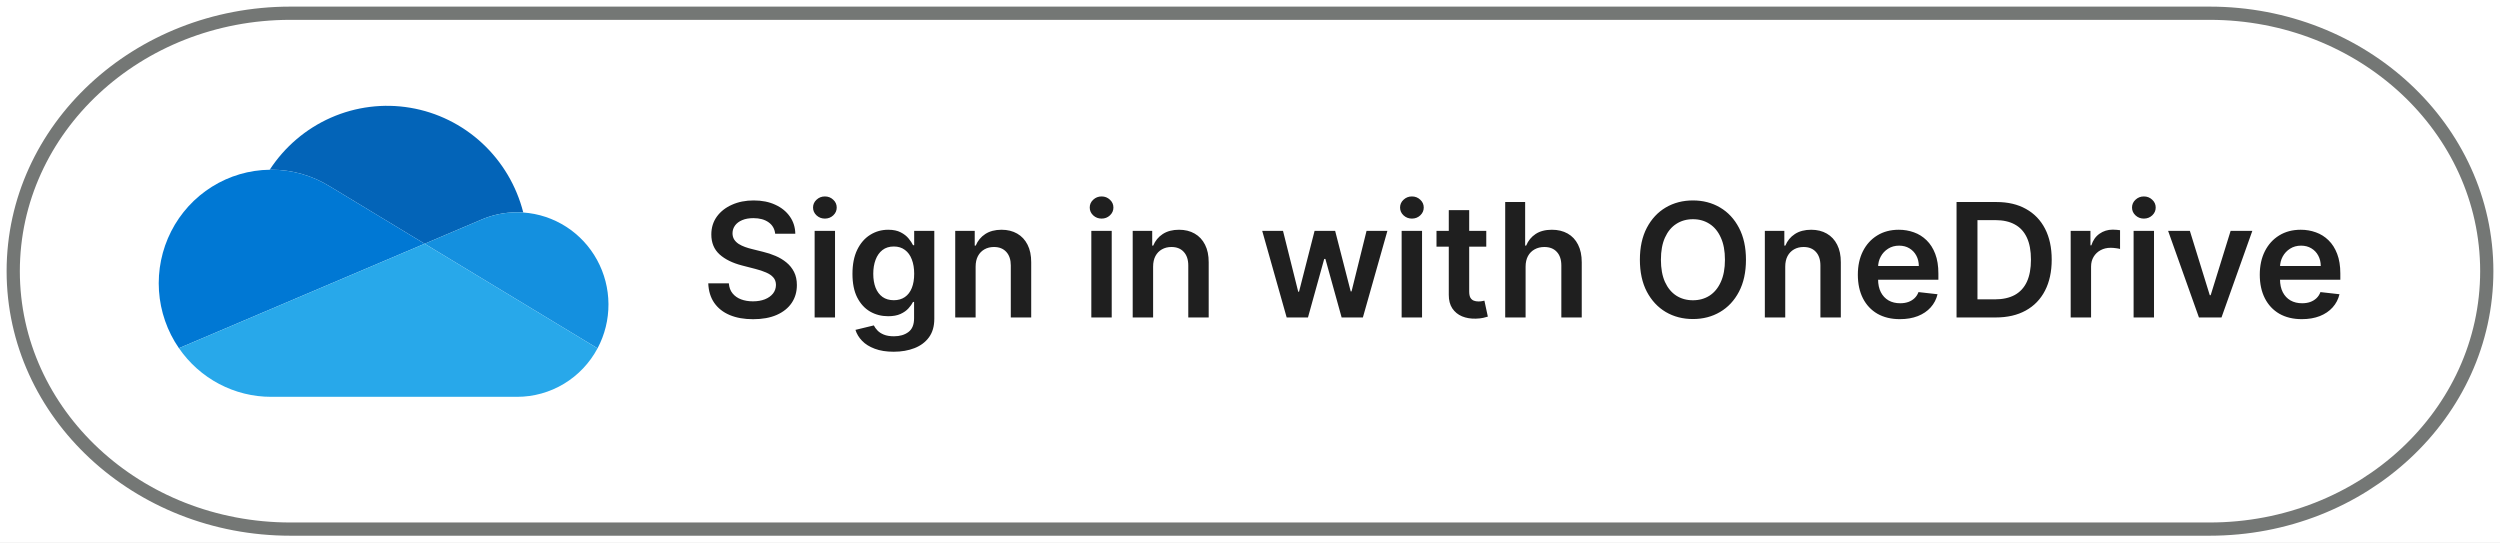
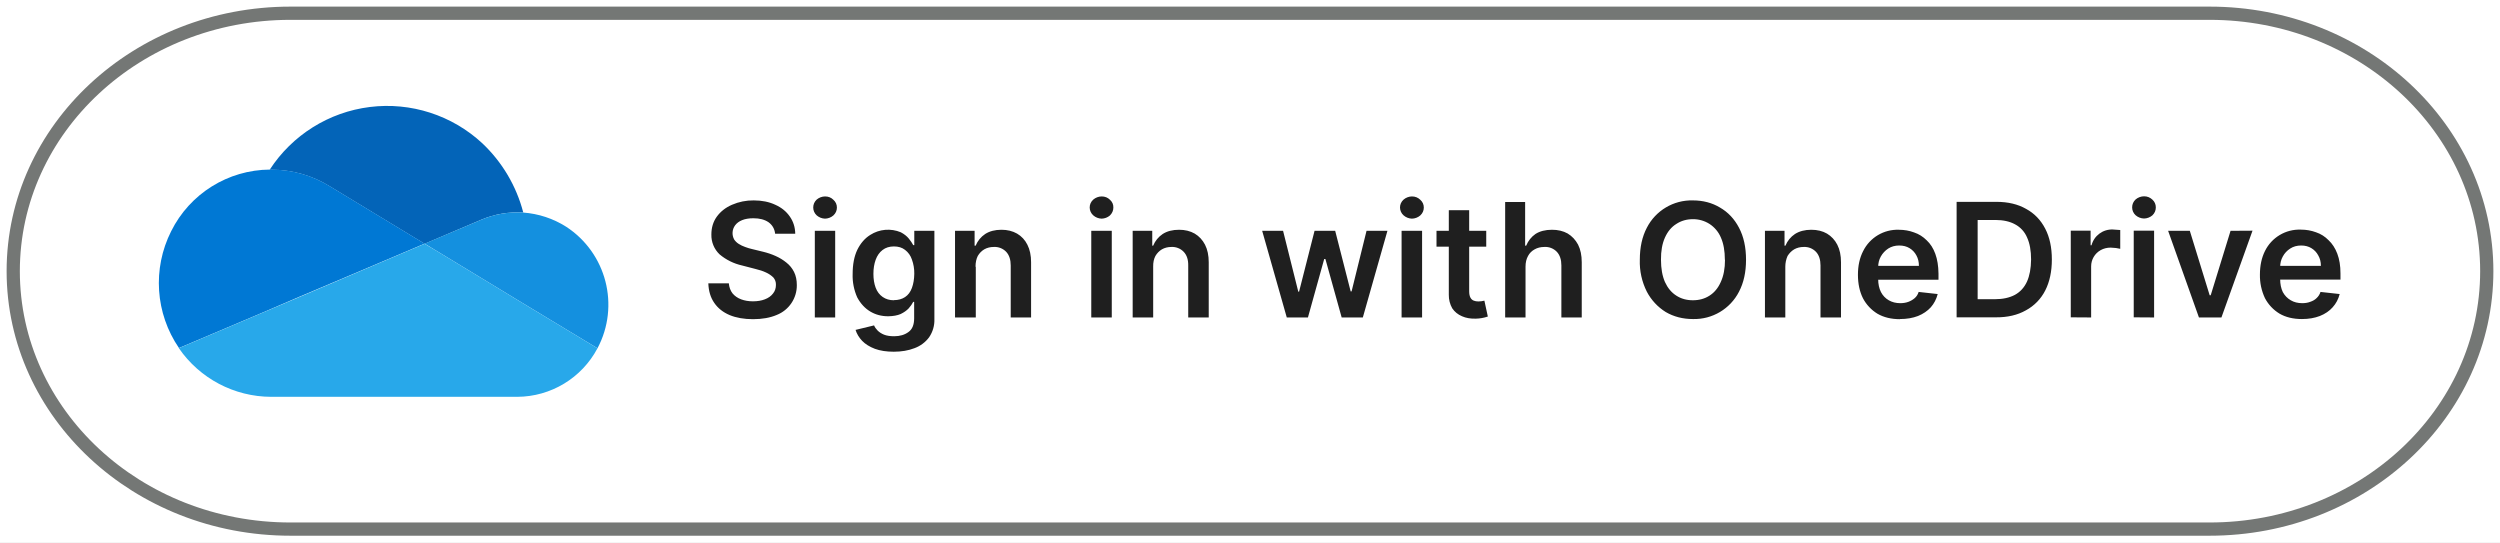
- <svg xmlns="http://www.w3.org/2000/svg" width="189" height="41" viewBox="0 0 189 41" fill="none">
-   <g clip-path="url(#clip0_1_24)">
-     <rect width="189" height="41" fill="white" />
-     <path d="M167.043 1H21.957C10.383 1 1 9.73 1 20.5C1 31.27 10.383 40 21.957 40H167.043C178.617 40 188 31.27 188 20.5C188 9.73 178.617 1 167.043 1Z" fill="white" />
-     <path d="M167.043 1H21.957C10.383 1 1 9.73 1 20.5C1 31.27 10.383 40 21.957 40H167.043C178.617 40 188 31.27 188 20.5C188 9.73 178.617 1 167.043 1Z" stroke="#747775" />
-     <g clip-path="url(#clip1_1_24)">
-       <path d="M24.965 14.11L24.965 14.108L32.103 18.427L36.356 16.619C37.22 16.241 38.152 16.048 39.094 16.049C39.251 16.049 39.406 16.056 39.56 16.066C39.049 14.053 37.969 12.232 36.453 10.826C34.936 9.42 33.048 8.489 31.018 8.147C28.988 7.804 26.903 8.065 25.016 8.896C23.13 9.728 21.523 11.095 20.391 12.832C20.428 12.832 20.464 12.829 20.5 12.829C22.077 12.827 23.624 13.271 24.965 14.11Z" fill="#0364B8" />
-       <path d="M24.965 14.108L24.965 14.11C23.624 13.271 22.077 12.827 20.5 12.829C20.464 12.829 20.428 12.832 20.391 12.832C18.848 12.851 17.338 13.295 16.025 14.116C14.712 14.937 13.645 16.103 12.94 17.49C12.234 18.877 11.916 20.433 12.019 21.989C12.123 23.545 12.644 25.043 13.527 26.322L19.821 23.647L22.619 22.457L28.849 19.809L32.103 18.427L24.965 14.108Z" fill="#0078D4" />
-       <path d="M39.56 16.066C39.406 16.056 39.251 16.049 39.094 16.049C38.152 16.048 37.221 16.242 36.356 16.619L32.103 18.427L33.336 19.173L37.379 21.619L39.143 22.686L45.174 26.334C45.722 25.307 46.006 24.157 46 22.99C45.994 21.823 45.698 20.676 45.139 19.654C44.581 18.632 43.777 17.768 42.803 17.142C41.828 16.515 40.713 16.145 39.56 16.066Z" fill="#1490DF" />
-       <path d="M39.143 22.686L37.379 21.619L33.336 19.173L32.103 18.427L28.849 19.809L22.619 22.457L19.821 23.647L13.527 26.322C14.309 27.458 15.352 28.386 16.566 29.026C17.78 29.667 19.13 30.001 20.5 30H39.094C40.34 30 41.564 29.66 42.635 29.014C43.705 28.369 44.583 27.443 45.174 26.334L39.143 22.686Z" fill="#28A8EA" />
+ <svg xmlns="http://www.w3.org/2000/svg" width="189" height="41" fill="none" viewBox="0 0 189 41">
+   <g clip-path="url(#a)">
+     <path fill="#fff" d="M0 0h189v41H0z" />
+     <path fill="#fff" d="M167.04 1H21.96C10.38 1 1 9.73 1 20.5S10.38 40 21.96 40h145.08C178.62 40 188 31.27 188 20.5S178.62 1 167.04 1" />
+     <path stroke="#747775" d="M167.04 1H21.96C10.38 1 1 9.73 1 20.5S10.38 40 21.96 40h145.08C178.62 40 188 31.27 188 20.5S178.62 1 167.04 1Z" />
+     <g clip-path="url(#b)">
+       <path fill="#0364B8" d="m24.97 14.11 7.13 4.32 4.26-1.81a7 7 0 0 1 3.2-.55 11 11 0 0 0-3.1-5.24 10.58 10.58 0 0 0-16.07 2h.11a8.4 8.4 0 0 1 4.47 1.28" />
+       <path fill="#0078D4" d="M24.97 14.1a8.4 8.4 0 0 0-4.47-1.28h-.1a8.4 8.4 0 0 0-7.46 4.66 8.7 8.7 0 0 0 .59 8.83l6.3-2.67 2.79-1.2 6.23-2.64 3.25-1.38z" />
+       <path fill="#1490DF" d="M39.56 16.07a7 7 0 0 0-3.2.55l-4.26 1.8 1.24.75 4.04 2.45 1.76 1.07 6.03 3.64a7.03 7.03 0 0 0-2.37-9.19 7 7 0 0 0-3.24-1.07" />
+       <path fill="#28A8EA" d="m39.14 22.69-1.76-1.07-4.04-2.45-1.24-.74-3.25 1.38-6.23 2.65-2.8 1.19-6.3 2.67A8.5 8.5 0 0 0 20.5 30h18.6a6.9 6.9 0 0 0 6.07-3.67z" />
    </g>
-     <path d="M58.604 17.672C58.564 17.3 58.396 17.01 58.101 16.803C57.808 16.595 57.428 16.491 56.959 16.491C56.629 16.491 56.347 16.541 56.111 16.641C55.875 16.74 55.695 16.875 55.57 17.046C55.445 17.216 55.381 17.41 55.378 17.629C55.378 17.811 55.419 17.969 55.501 18.102C55.587 18.236 55.702 18.349 55.847 18.443C55.992 18.534 56.152 18.611 56.328 18.673C56.504 18.736 56.682 18.788 56.861 18.831L57.679 19.035C58.008 19.112 58.325 19.216 58.629 19.347C58.936 19.477 59.21 19.642 59.452 19.841C59.696 20.04 59.889 20.28 60.031 20.561C60.173 20.842 60.244 21.172 60.244 21.55C60.244 22.061 60.114 22.511 59.852 22.901C59.591 23.287 59.213 23.59 58.719 23.808C58.227 24.024 57.632 24.132 56.933 24.132C56.254 24.132 55.665 24.027 55.165 23.817C54.668 23.607 54.278 23.3 53.997 22.896C53.719 22.493 53.568 22.001 53.545 21.422H55.101C55.124 21.726 55.217 21.979 55.382 22.18C55.547 22.382 55.761 22.533 56.026 22.632C56.293 22.732 56.591 22.781 56.92 22.781C57.264 22.781 57.565 22.73 57.824 22.628C58.085 22.523 58.29 22.378 58.438 22.193C58.585 22.006 58.66 21.787 58.663 21.537C58.66 21.31 58.594 21.122 58.463 20.974C58.332 20.824 58.149 20.699 57.913 20.599C57.68 20.497 57.408 20.406 57.095 20.327L56.102 20.071C55.383 19.886 54.815 19.607 54.398 19.232C53.983 18.854 53.776 18.352 53.776 17.727C53.776 17.213 53.915 16.763 54.193 16.376C54.474 15.99 54.856 15.69 55.34 15.477C55.822 15.261 56.369 15.153 56.98 15.153C57.599 15.153 58.142 15.261 58.608 15.477C59.077 15.69 59.445 15.987 59.712 16.368C59.979 16.746 60.117 17.18 60.125 17.672H58.604ZM61.586 24V17.454H63.128V24H61.586ZM62.361 16.526C62.117 16.526 61.907 16.445 61.73 16.283C61.554 16.118 61.466 15.921 61.466 15.69C61.466 15.457 61.554 15.26 61.73 15.098C61.907 14.933 62.117 14.851 62.361 14.851C62.608 14.851 62.819 14.933 62.992 15.098C63.168 15.26 63.256 15.457 63.256 15.69C63.256 15.921 63.168 16.118 62.992 16.283C62.819 16.445 62.608 16.526 62.361 16.526ZM67.561 26.591C67.007 26.591 66.531 26.516 66.133 26.365C65.736 26.217 65.416 26.018 65.175 25.768C64.933 25.518 64.766 25.241 64.672 24.938L66.061 24.601C66.124 24.729 66.215 24.855 66.334 24.98C66.453 25.108 66.614 25.213 66.815 25.296C67.02 25.381 67.277 25.423 67.587 25.423C68.024 25.423 68.386 25.317 68.673 25.104C68.96 24.893 69.104 24.547 69.104 24.064V22.824H69.027C68.947 22.983 68.831 23.146 68.678 23.314C68.527 23.482 68.327 23.622 68.077 23.736C67.829 23.849 67.519 23.906 67.144 23.906C66.641 23.906 66.185 23.788 65.776 23.553C65.369 23.314 65.046 22.959 64.804 22.487C64.565 22.013 64.446 21.419 64.446 20.706C64.446 19.987 64.565 19.381 64.804 18.886C65.046 18.389 65.371 18.013 65.78 17.757C66.189 17.499 66.645 17.369 67.148 17.369C67.531 17.369 67.847 17.435 68.094 17.565C68.344 17.693 68.543 17.848 68.69 18.03C68.838 18.209 68.95 18.378 69.027 18.537H69.112V17.454H70.633V24.107C70.633 24.666 70.5 25.129 70.233 25.496C69.966 25.862 69.601 26.136 69.138 26.318C68.675 26.5 68.149 26.591 67.561 26.591ZM67.574 22.696C67.901 22.696 68.179 22.616 68.409 22.457C68.639 22.298 68.814 22.07 68.933 21.771C69.053 21.473 69.112 21.115 69.112 20.697C69.112 20.285 69.053 19.925 68.933 19.615C68.817 19.305 68.644 19.065 68.413 18.895C68.186 18.722 67.906 18.635 67.574 18.635C67.23 18.635 66.943 18.724 66.713 18.903C66.483 19.082 66.31 19.328 66.193 19.641C66.077 19.95 66.019 20.303 66.019 20.697C66.019 21.098 66.077 21.449 66.193 21.75C66.312 22.048 66.487 22.281 66.717 22.449C66.95 22.614 67.236 22.696 67.574 22.696ZM73.757 20.165V24H72.215V17.454H73.689V18.567H73.766C73.916 18.2 74.156 17.909 74.486 17.693C74.818 17.477 75.229 17.369 75.717 17.369C76.169 17.369 76.562 17.466 76.898 17.659C77.236 17.852 77.497 18.132 77.682 18.499C77.869 18.865 77.962 19.31 77.959 19.832V24H76.416V20.071C76.416 19.634 76.303 19.291 76.075 19.044C75.851 18.797 75.54 18.673 75.142 18.673C74.872 18.673 74.632 18.733 74.422 18.852C74.215 18.969 74.051 19.138 73.932 19.359C73.815 19.581 73.757 19.849 73.757 20.165ZM82.504 24V17.454H84.046V24H82.504ZM83.279 16.526C83.035 16.526 82.825 16.445 82.648 16.283C82.472 16.118 82.384 15.921 82.384 15.69C82.384 15.457 82.472 15.26 82.648 15.098C82.825 14.933 83.035 14.851 83.279 14.851C83.526 14.851 83.737 14.933 83.91 15.098C84.086 15.26 84.174 15.457 84.174 15.69C84.174 15.921 84.086 16.118 83.91 16.283C83.737 16.445 83.526 16.526 83.279 16.526ZM87.175 20.165V24H85.632V17.454H87.107V18.567H87.184C87.334 18.2 87.574 17.909 87.904 17.693C88.236 17.477 88.647 17.369 89.135 17.369C89.587 17.369 89.981 17.466 90.316 17.659C90.654 17.852 90.915 18.132 91.1 18.499C91.287 18.865 91.38 19.31 91.377 19.832V24H89.834V20.071C89.834 19.634 89.721 19.291 89.493 19.044C89.269 18.797 88.958 18.673 88.56 18.673C88.29 18.673 88.05 18.733 87.84 18.852C87.632 18.969 87.469 19.138 87.35 19.359C87.233 19.581 87.175 19.849 87.175 20.165ZM97.272 24L95.423 17.454H96.995L98.146 22.057H98.206L99.382 17.454H100.937L102.113 22.031H102.177L103.311 17.454H104.887L103.034 24H101.427L100.2 19.577H100.11L98.883 24H97.272ZM105.964 24V17.454H107.507V24H105.964ZM106.74 16.526C106.496 16.526 106.286 16.445 106.109 16.283C105.933 16.118 105.845 15.921 105.845 15.69C105.845 15.457 105.933 15.26 106.109 15.098C106.286 14.933 106.496 14.851 106.74 14.851C106.987 14.851 107.197 14.933 107.371 15.098C107.547 15.26 107.635 15.457 107.635 15.69C107.635 15.921 107.547 16.118 107.371 16.283C107.197 16.445 106.987 16.526 106.74 16.526ZM112.362 17.454V18.648H108.599V17.454H112.362ZM109.528 15.886H111.071V22.031C111.071 22.239 111.102 22.398 111.164 22.509C111.23 22.616 111.315 22.69 111.42 22.73C111.525 22.77 111.642 22.79 111.77 22.79C111.866 22.79 111.954 22.783 112.034 22.768C112.116 22.754 112.179 22.741 112.221 22.73L112.481 23.936C112.399 23.965 112.281 23.996 112.127 24.03C111.977 24.064 111.792 24.084 111.574 24.09C111.187 24.101 110.839 24.043 110.529 23.915C110.22 23.784 109.974 23.582 109.792 23.31C109.613 23.037 109.525 22.696 109.528 22.287V15.886ZM115.335 20.165V24H113.793V15.273H115.301V18.567H115.378C115.531 18.197 115.768 17.906 116.089 17.693C116.413 17.477 116.825 17.369 117.325 17.369C117.78 17.369 118.176 17.465 118.514 17.655C118.852 17.845 119.114 18.124 119.298 18.49C119.486 18.857 119.58 19.304 119.58 19.832V24H118.037V20.071C118.037 19.631 117.923 19.288 117.696 19.044C117.472 18.797 117.156 18.673 116.75 18.673C116.477 18.673 116.233 18.733 116.017 18.852C115.804 18.969 115.636 19.138 115.514 19.359C115.395 19.581 115.335 19.849 115.335 20.165ZM131.995 19.636C131.995 20.577 131.819 21.382 131.467 22.053C131.117 22.72 130.64 23.232 130.035 23.587C129.433 23.942 128.749 24.119 127.985 24.119C127.221 24.119 126.536 23.942 125.931 23.587C125.329 23.229 124.852 22.716 124.499 22.048C124.15 21.378 123.975 20.574 123.975 19.636C123.975 18.696 124.15 17.892 124.499 17.224C124.852 16.554 125.329 16.041 125.931 15.686C126.536 15.331 127.221 15.153 127.985 15.153C128.749 15.153 129.433 15.331 130.035 15.686C130.64 16.041 131.117 16.554 131.467 17.224C131.819 17.892 131.995 18.696 131.995 19.636ZM130.406 19.636C130.406 18.974 130.302 18.416 130.094 17.962C129.89 17.504 129.606 17.159 129.242 16.926C128.879 16.69 128.46 16.572 127.985 16.572C127.511 16.572 127.092 16.69 126.728 16.926C126.364 17.159 126.079 17.504 125.871 17.962C125.667 18.416 125.565 18.974 125.565 19.636C125.565 20.298 125.667 20.858 125.871 21.315C126.079 21.77 126.364 22.115 126.728 22.351C127.092 22.584 127.511 22.7 127.985 22.7C128.46 22.7 128.879 22.584 129.242 22.351C129.606 22.115 129.89 21.77 130.094 21.315C130.302 20.858 130.406 20.298 130.406 19.636ZM134.964 20.165V24H133.422V17.454H134.896V18.567H134.973C135.123 18.2 135.363 17.909 135.693 17.693C136.025 17.477 136.436 17.369 136.924 17.369C137.376 17.369 137.77 17.466 138.105 17.659C138.443 17.852 138.704 18.132 138.889 18.499C139.076 18.865 139.169 19.31 139.166 19.832V24H137.623V20.071C137.623 19.634 137.51 19.291 137.282 19.044C137.058 18.797 136.747 18.673 136.349 18.673C136.079 18.673 135.839 18.733 135.629 18.852C135.422 18.969 135.258 19.138 135.139 19.359C135.022 19.581 134.964 19.849 134.964 20.165ZM143.632 24.128C142.975 24.128 142.409 23.991 141.931 23.719C141.457 23.443 141.092 23.054 140.836 22.551C140.581 22.046 140.453 21.45 140.453 20.766C140.453 20.092 140.581 19.501 140.836 18.993C141.095 18.482 141.456 18.084 141.919 17.8C142.382 17.513 142.926 17.369 143.551 17.369C143.954 17.369 144.335 17.435 144.693 17.565C145.054 17.693 145.372 17.892 145.647 18.162C145.926 18.432 146.145 18.776 146.304 19.193C146.463 19.608 146.542 20.102 146.542 20.676V21.149H141.177V20.109H145.064C145.061 19.814 144.997 19.551 144.872 19.321C144.747 19.088 144.572 18.905 144.348 18.771C144.126 18.638 143.868 18.571 143.572 18.571C143.257 18.571 142.98 18.648 142.741 18.801C142.502 18.952 142.316 19.151 142.183 19.398C142.052 19.642 141.985 19.91 141.983 20.203V21.111C141.983 21.491 142.052 21.818 142.191 22.091C142.331 22.361 142.525 22.568 142.775 22.713C143.025 22.855 143.318 22.926 143.653 22.926C143.877 22.926 144.081 22.895 144.262 22.832C144.444 22.767 144.602 22.672 144.735 22.547C144.869 22.422 144.97 22.267 145.038 22.082L146.478 22.244C146.387 22.625 146.214 22.957 145.958 23.241C145.706 23.523 145.382 23.741 144.987 23.898C144.592 24.051 144.14 24.128 143.632 24.128ZM150.873 24H147.915V15.273H150.933C151.799 15.273 152.543 15.447 153.165 15.797C153.79 16.143 154.271 16.642 154.606 17.293C154.941 17.943 155.109 18.722 155.109 19.628C155.109 20.537 154.94 21.318 154.602 21.972C154.266 22.625 153.782 23.126 153.148 23.476C152.518 23.825 151.759 24 150.873 24ZM149.496 22.632H150.796C151.404 22.632 151.911 22.521 152.317 22.3C152.724 22.075 153.029 21.741 153.234 21.298C153.438 20.852 153.54 20.296 153.54 19.628C153.54 18.96 153.438 18.406 153.234 17.966C153.029 17.523 152.727 17.192 152.326 16.973C151.928 16.751 151.434 16.641 150.843 16.641H149.496V22.632ZM156.543 24V17.454H158.038V18.546H158.107C158.226 18.168 158.43 17.876 158.72 17.672C159.013 17.465 159.347 17.361 159.722 17.361C159.807 17.361 159.902 17.365 160.007 17.374C160.115 17.379 160.205 17.389 160.276 17.403V18.822C160.21 18.8 160.107 18.78 159.964 18.763C159.825 18.743 159.69 18.733 159.56 18.733C159.278 18.733 159.026 18.794 158.801 18.916C158.58 19.035 158.405 19.202 158.277 19.415C158.149 19.628 158.085 19.874 158.085 20.152V24H156.543ZM161.3 24V17.454H162.843V24H161.3ZM162.076 16.526C161.832 16.526 161.621 16.445 161.445 16.283C161.269 16.118 161.181 15.921 161.181 15.69C161.181 15.457 161.269 15.26 161.445 15.098C161.621 14.933 161.832 14.851 162.076 14.851C162.323 14.851 162.533 14.933 162.707 15.098C162.883 15.26 162.971 15.457 162.971 15.69C162.971 15.921 162.883 16.118 162.707 16.283C162.533 16.445 162.323 16.526 162.076 16.526ZM170.276 17.454L167.945 24H166.24L163.909 17.454H165.554L167.059 22.317H167.127L168.635 17.454H170.276ZM174.018 24.128C173.362 24.128 172.795 23.991 172.318 23.719C171.844 23.443 171.479 23.054 171.223 22.551C170.967 22.046 170.839 21.45 170.839 20.766C170.839 20.092 170.967 19.501 171.223 18.993C171.482 18.482 171.842 18.084 172.305 17.8C172.768 17.513 173.312 17.369 173.938 17.369C174.341 17.369 174.722 17.435 175.08 17.565C175.44 17.693 175.759 17.892 176.034 18.162C176.313 18.432 176.531 18.776 176.69 19.193C176.849 19.608 176.929 20.102 176.929 20.676V21.149H171.564V20.109H175.45C175.447 19.814 175.384 19.551 175.259 19.321C175.134 19.088 174.959 18.905 174.734 18.771C174.513 18.638 174.254 18.571 173.959 18.571C173.643 18.571 173.366 18.648 173.128 18.801C172.889 18.952 172.703 19.151 172.57 19.398C172.439 19.642 172.372 19.91 172.369 20.203V21.111C172.369 21.491 172.439 21.818 172.578 22.091C172.717 22.361 172.912 22.568 173.162 22.713C173.412 22.855 173.705 22.926 174.04 22.926C174.264 22.926 174.467 22.895 174.649 22.832C174.831 22.767 174.989 22.672 175.122 22.547C175.256 22.422 175.357 22.267 175.425 22.082L176.865 22.244C176.774 22.625 176.601 22.957 176.345 23.241C176.092 23.523 175.768 23.741 175.374 23.898C174.979 24.051 174.527 24.128 174.018 24.128Z" fill="#1F1F1F" />
+     <path fill="#1F1F1F" d="M58.6 17.67q-.06-.55-.5-.87-.44-.3-1.14-.3-.5 0-.85.14t-.54.4a1 1 0 0 0-.07 1.06q.13.2.35.34t.48.23q.26.1.53.16l.82.2q.5.12.95.32t.82.5q.37.29.58.71t.21.99a2.4 2.4 0 0 1-1.52 2.26q-.75.32-1.79.32-1.02 0-1.77-.31-.75-.32-1.16-.92-.42-.6-.45-1.48h1.55q.04.45.28.76.25.3.65.45t.89.15q.52 0 .9-.15.4-.15.62-.44.22-.27.22-.65a.8.8 0 0 0-.2-.57 2 2 0 0 0-.55-.37q-.34-.16-.81-.27l-1-.26a4 4 0 0 1-1.7-.84 2 2 0 0 1-.62-1.5q0-.78.41-1.35.43-.59 1.15-.9a4 4 0 0 1 1.64-.33q.93 0 1.63.33.7.31 1.1.89.4.57.41 1.3zm3 6.33v-6.55h1.54V24zm.77-7.47a1 1 0 0 1-.63-.25.8.8 0 0 1-.26-.59q0-.35.26-.6a1 1 0 0 1 .63-.24q.38 0 .63.25.27.24.27.59t-.27.6a1 1 0 0 1-.63.24m5.2 10.06q-.83 0-1.43-.22-.6-.23-.96-.6-.36-.38-.5-.83l1.4-.34q.08.2.26.38.18.19.49.32.3.12.77.12.65 0 1.08-.32.43-.3.43-1.04v-1.24h-.07q-.12.24-.35.5-.23.24-.6.42-.37.16-.94.17-.76 0-1.36-.36t-.98-1.06a4 4 0 0 1-.35-1.78q0-1.08.35-1.82.37-.75.98-1.13a2.5 2.5 0 0 1 2.31-.2q.38.2.6.47t.34.5h.08v-1.08h1.52v6.66a2.3 2.3 0 0 1-.4 1.39 2.4 2.4 0 0 1-1.1.82q-.69.27-1.57.27m.01-3.9q.49 0 .84-.23t.52-.69.18-1.07a3 3 0 0 0-.18-1.08 1.5 1.5 0 0 0-.52-.73q-.33-.26-.84-.26t-.86.27-.52.74-.17 1.06q0 .6.17 1.05t.53.7.85.25m6.19-2.53V24H72.2v-6.55h1.48v1.12h.08q.23-.55.72-.88.5-.32 1.23-.32.67 0 1.18.29.51.3.78.84.28.55.28 1.33V24h-1.54v-3.93q0-.66-.34-1.03a1.2 1.2 0 0 0-.94-.37q-.4 0-.72.18-.3.18-.49.5-.17.34-.17.81M82.5 24v-6.55h1.55V24zm.78-7.47a1 1 0 0 1-.63-.25.8.8 0 0 1-.27-.59q0-.35.27-.6a1 1 0 0 1 .63-.24q.38 0 .63.25.27.24.26.59 0 .34-.26.6a1 1 0 0 1-.63.24m3.9 3.63V24h-1.55v-6.55h1.48v1.12h.07q.23-.55.72-.88.5-.32 1.24-.32.67 0 1.18.29.5.3.78.84.28.55.28 1.33V24h-1.55v-3.93q.01-.66-.34-1.03a1.2 1.2 0 0 0-.93-.37q-.4 0-.72.18-.3.18-.49.5-.18.34-.17.81M97.28 24l-1.86-6.55H97l1.15 4.6h.06l1.17-4.6h1.56l1.17 4.58h.07l1.13-4.58h1.58L103.03 24h-1.6l-1.23-4.42h-.09L98.88 24zm8.68 0v-6.55h1.55V24zm.78-7.47a1 1 0 0 1-.63-.25.8.8 0 0 1-.27-.59q0-.35.27-.6a1 1 0 0 1 .63-.24q.37 0 .63.25.27.24.27.59t-.27.6a1 1 0 0 1-.63.24m5.62.92v1.2h-3.76v-1.2zm-2.83-1.56h1.54v6.14q0 .3.1.48.09.16.25.22.15.06.35.06a2 2 0 0 0 .45-.06l.26 1.2a3 3 0 0 1-.9.16q-.6.02-1.05-.18-.47-.2-.74-.6a2 2 0 0 1-.26-1.02zm5.8 4.27V24h-1.54v-8.73h1.51v3.3h.08q.23-.55.7-.88.5-.32 1.25-.32.68 0 1.18.28.5.3.79.84.28.55.28 1.34V24h-1.54v-3.93q0-.66-.34-1.03a1.2 1.2 0 0 0-.95-.37q-.41 0-.73.18-.33.18-.5.5-.19.34-.19.81m16.67-.52q0 1.4-.53 2.41a3.8 3.8 0 0 1-3.48 2.07q-1.15 0-2.06-.53a4 4 0 0 1-1.43-1.54 5 5 0 0 1-.53-2.41q0-1.41.53-2.42a3.8 3.8 0 0 1 3.48-2.07q1.15 0 2.05.54.92.53 1.44 1.53.53 1 .53 2.42m-1.6 0q0-1-.3-1.68a2.3 2.3 0 0 0-.86-1.03 2.3 2.3 0 0 0-1.26-.36q-.7 0-1.25.36-.55.34-.86 1.03t-.3 1.68q0 .99.3 1.68.31.68.86 1.03.54.35 1.25.35.72 0 1.26-.35.55-.35.85-1.03.32-.69.32-1.68m4.56.52V24h-1.54v-6.55h1.48v1.12h.07q.23-.55.72-.88.51-.32 1.23-.32.69 0 1.19.29.5.3.78.84.28.55.28 1.33V24h-1.55v-3.93q0-.66-.34-1.03a1.2 1.2 0 0 0-.93-.37q-.4 0-.72.18-.3.18-.5.5a2 2 0 0 0-.17.81m8.67 3.97q-.99 0-1.7-.41a3 3 0 0 1-1.1-1.17q-.38-.76-.38-1.78t.39-1.78a2.9 2.9 0 0 1 2.71-1.62q.6 0 1.14.2.54.18.96.6.42.39.65 1.02t.24 1.49v.47h-5.36V20.1h3.88q0-.45-.19-.79a1.4 1.4 0 0 0-.52-.55q-.33-.2-.78-.2-.47 0-.83.23-.35.23-.56.6-.2.36-.2.8v.91q0 .56.21.98.21.4.59.62t.87.22q.34 0 .61-.1t.48-.28.3-.47l1.44.16q-.15.58-.52 1-.38.42-.97.66-.6.23-1.36.23m7.24-.13h-2.96v-8.73h3.02q1.3 0 2.23.53.94.51 1.45 1.5.5.96.5 2.33 0 1.36-.5 2.34a3.5 3.5 0 0 1-1.46 1.5q-.95.54-2.28.53m-1.37-1.37h1.3q.9 0 1.52-.33.6-.33.91-1 .3-.67.31-1.67 0-1-.3-1.66a2 2 0 0 0-.91-1q-.6-.33-1.49-.33h-1.34zm7.04 1.37v-6.55h1.5v1.1h.07a1.6 1.6 0 0 1 1.61-1.19l.56.04v1.42l-.32-.06-.4-.03q-.42 0-.76.19a1.4 1.4 0 0 0-.72 1.23V24zm4.76 0v-6.55h1.54V24zm.78-7.47a1 1 0 0 1-.64-.25.8.8 0 0 1-.26-.59q0-.35.26-.6a1 1 0 0 1 .64-.24q.36 0 .63.25.26.24.26.59t-.26.6a1 1 0 0 1-.63.24m8.2.92L167.94 24h-1.7l-2.33-6.55h1.64l1.5 4.87h.08l1.5-4.87zm3.74 6.68q-1 0-1.7-.41a3 3 0 0 1-1.1-1.17 4 4 0 0 1-.38-1.78q0-1.02.38-1.78a2.9 2.9 0 0 1 2.72-1.62q.6 0 1.14.2.54.18.95.6.42.39.66 1.02t.24 1.49v.47h-5.37V20.1h3.89q0-.45-.2-.79a1.4 1.4 0 0 0-.52-.55q-.33-.2-.77-.2-.48 0-.83.23-.36.23-.56.6-.2.36-.2.8v.91q0 .56.2.98.22.4.6.62.37.22.87.22.34 0 .6-.1.3-.1.48-.28.21-.19.3-.47l1.45.16q-.15.58-.53 1-.37.42-.97.66-.6.23-1.35.23" />
  </g>
  <defs>
-     <clipPath id="clip0_1_24">
-       <rect width="189" height="41" fill="white" />
+     <clipPath id="a">
+       <path fill="#fff" d="M0 0h189v41H0z" />
    </clipPath>
-     <clipPath id="clip1_1_24">
-       <rect width="34" height="22" fill="white" transform="translate(12 8)" />
+     <clipPath id="b">
+       <path fill="#fff" d="M12 8h34v22H12z" />
    </clipPath>
  </defs>
</svg>
